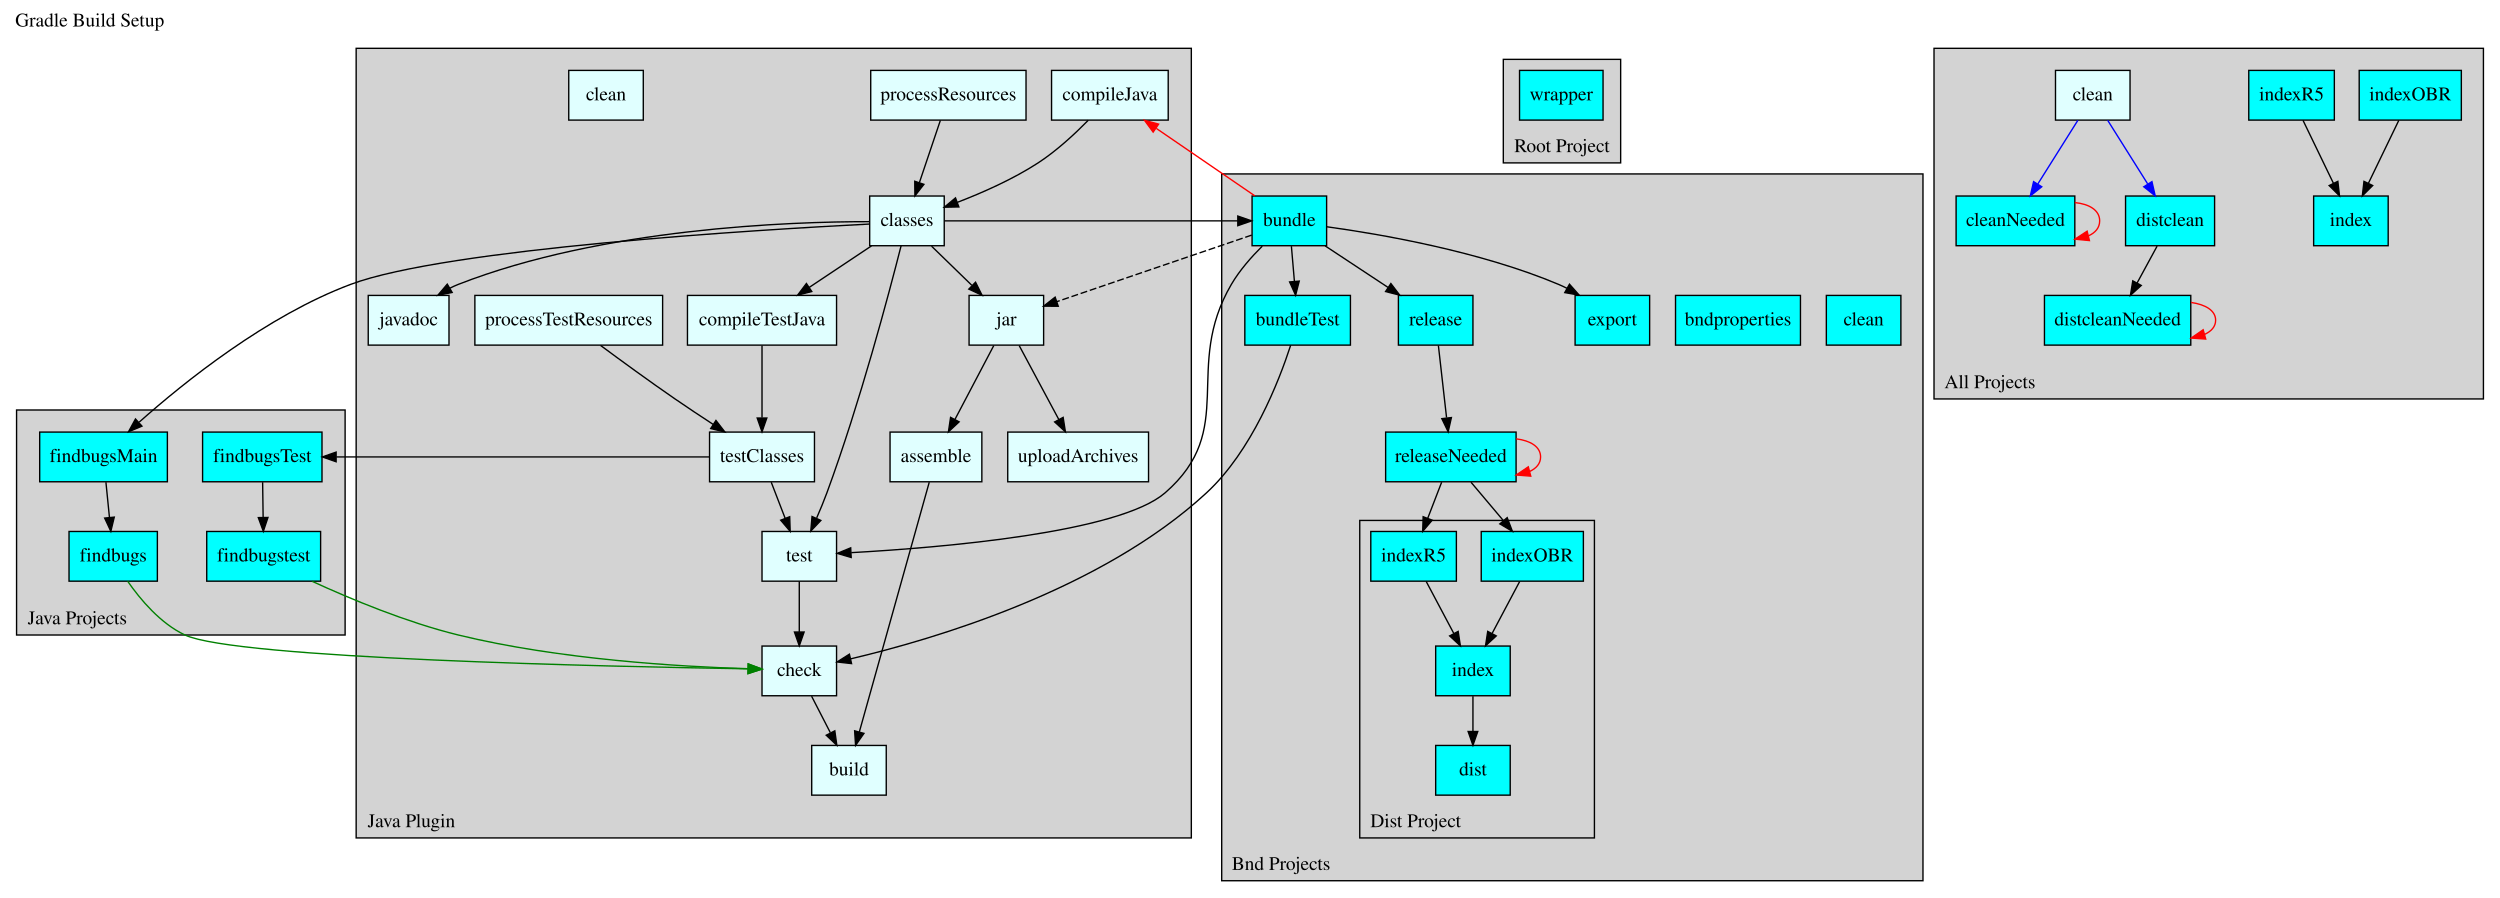
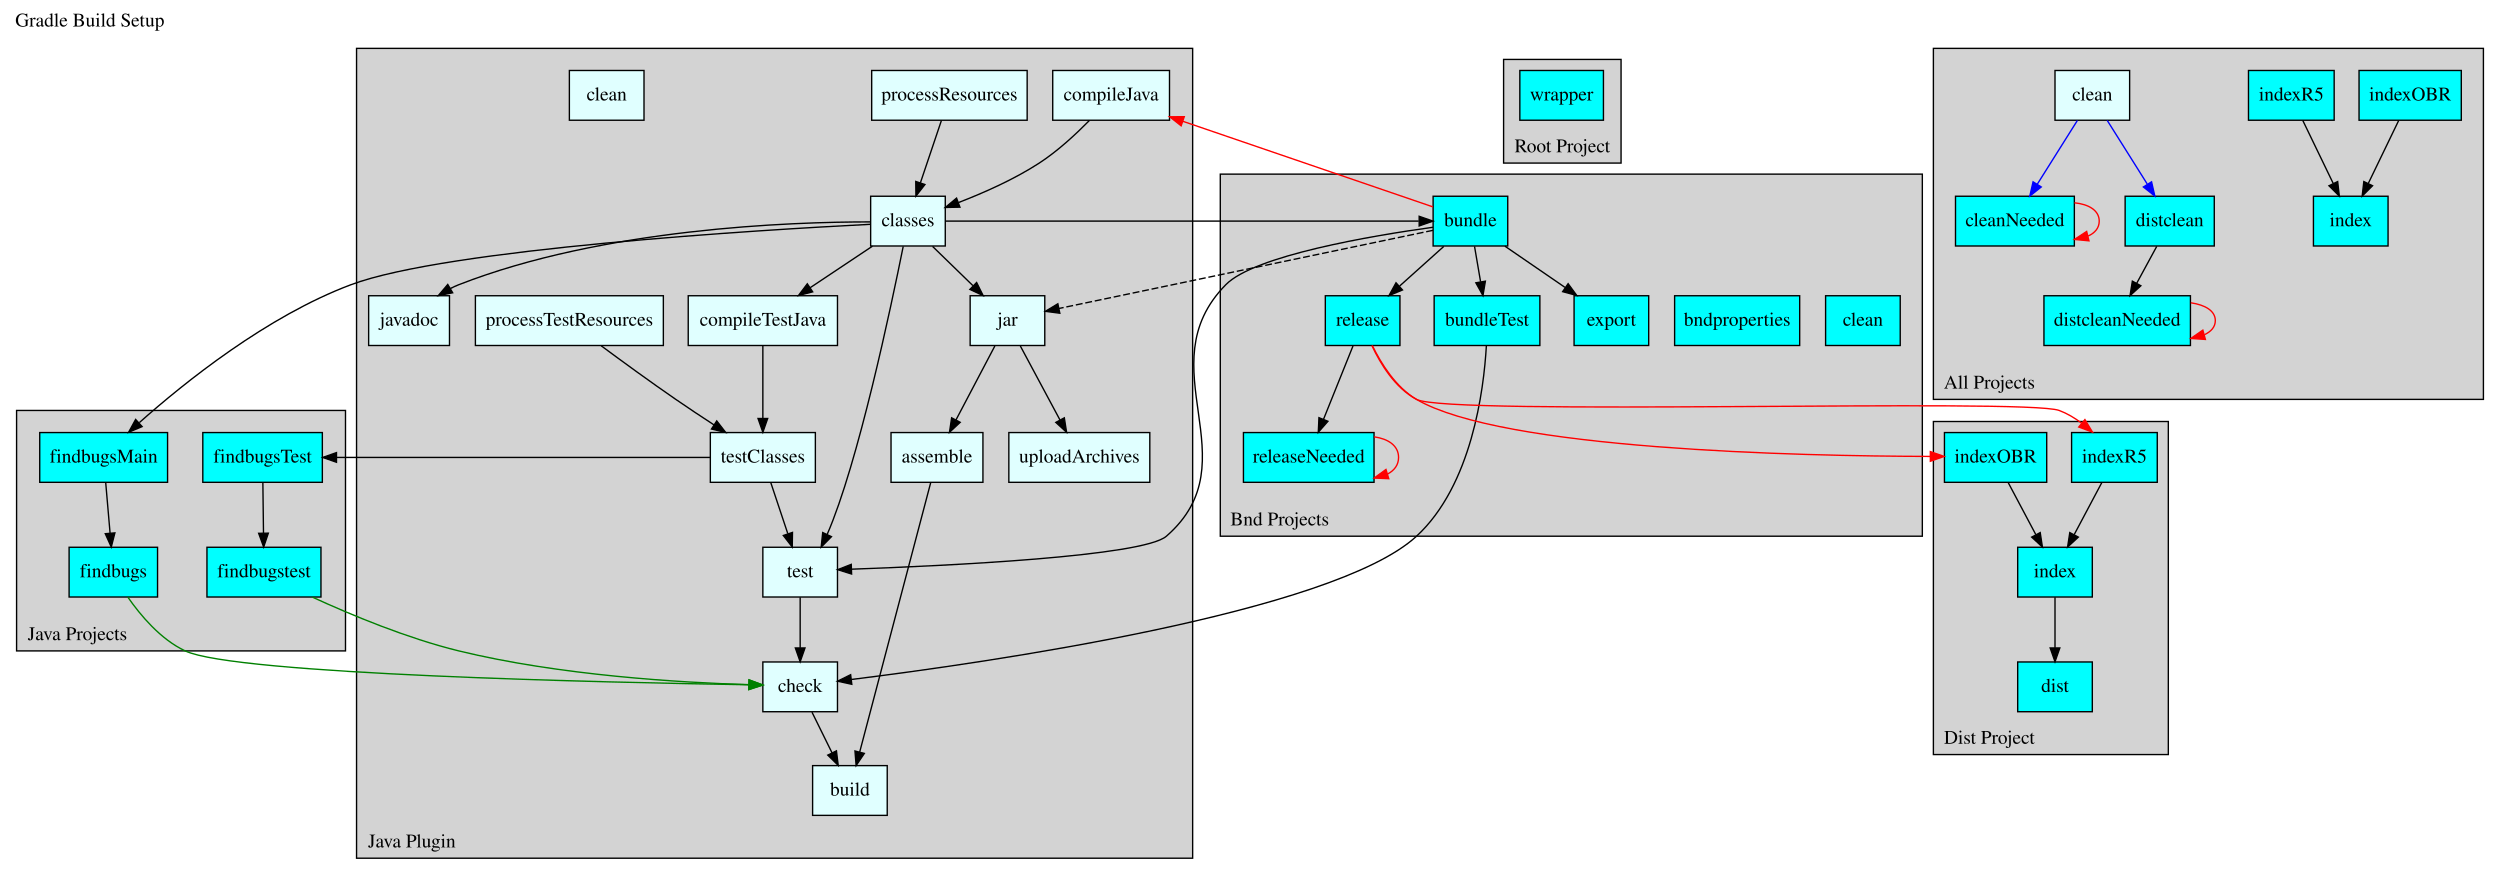
- <svg xmlns="http://www.w3.org/2000/svg" width="1811pt" height="650pt" viewBox="0.00 0.00 1811.00 650.00">
-   <g id="graph0" class="graph" transform="scale(1 1) rotate(0) translate(4 646)">
-     <polygon fill="white" stroke="white" points="-4,4 -4,-646 1807,-646 1807,4 -4,4" />
-     <text text-anchor="middle" x="61" y="-626.8" font-family="Times,serif" font-size="14.00">Gradle Build Setup</text>
+ <svg xmlns="http://www.w3.org/2000/svg" width="1809pt" height="633pt" viewBox="0.00 0.00 1809.00 633.00">
+   <g id="graph0" class="graph" transform="scale(1 1) rotate(0) translate(4 629)">
+     <polygon fill="white" stroke="white" points="-4,4 -4,-629 1805,-629 1805,4 -4,4" />
+     <text text-anchor="middle" x="61" y="-609.8" font-family="Times,serif" font-size="14.00">Gradle Build Setup</text>
    <g id="clust1" class="cluster">
-       <polygon fill="lightgrey" stroke="black" points="254,-39 254,-611 859,-611 859,-39 254,-39" />
-       <text text-anchor="middle" x="294" y="-46.8" font-family="Times,serif" font-size="14.00">Java Plugin</text>
+       <polygon fill="lightgrey" stroke="black" points="254,-8 254,-594 859,-594 859,-8 254,-8" />
+       <text text-anchor="middle" x="294" y="-15.8" font-family="Times,serif" font-size="14.00">Java Plugin</text>
    </g>
    <g id="clust2" class="cluster" />
    <g id="clust3" class="cluster" />
    <g id="clust4" class="cluster" />
    <g id="clust5" class="cluster">
-       <polygon fill="lightgrey" stroke="black" points="881,-8 881,-520 1389,-520 1389,-8 881,-8" />
-       <text text-anchor="middle" x="924" y="-15.8" font-family="Times,serif" font-size="14.00">Bnd Projects</text>
+       <polygon fill="lightgrey" stroke="black" points="879,-241 879,-503 1387,-503 1387,-241 879,-241" />
+       <text text-anchor="middle" x="922" y="-248.8" font-family="Times,serif" font-size="14.00">Bnd Projects</text>
    </g>
    <g id="clust6" class="cluster" />
    <g id="clust7" class="cluster" />
    <g id="clust8" class="cluster" />
    <g id="clust9" class="cluster">
-       <polygon fill="lightgrey" stroke="black" points="981,-39 981,-269 1151,-269 1151,-39 981,-39" />
-       <text text-anchor="middle" x="1021.5" y="-46.8" font-family="Times,serif" font-size="14.00">Dist Project</text>
+       <polygon fill="lightgrey" stroke="black" points="1084,-511 1084,-586 1169,-586 1169,-511 1084,-511" />
+       <text text-anchor="middle" x="1126.5" y="-518.8" font-family="Times,serif" font-size="14.00">Root Project</text>
    </g>
    <g id="clust10" class="cluster">
-       <polygon fill="lightgrey" stroke="black" points="1085,-528 1085,-603 1170,-603 1170,-528 1085,-528" />
-       <text text-anchor="middle" x="1127.5" y="-535.8" font-family="Times,serif" font-size="14.00">Root Project</text>
-     </g>
-     <g id="clust11" class="cluster">
-       <polygon fill="lightgrey" stroke="black" points="8,-186 8,-349 246,-349 246,-186 8,-186" />
-       <text text-anchor="middle" x="52" y="-193.8" font-family="Times,serif" font-size="14.00">Java Projects</text>
-     </g>
+       <polygon fill="lightgrey" stroke="black" points="8,-158 8,-332 246,-332 246,-158 8,-158" />
+       <text text-anchor="middle" x="52" y="-165.8" font-family="Times,serif" font-size="14.00">Java Projects</text>
+     </g>
+     <g id="clust11" class="cluster" />
    <g id="clust12" class="cluster" />
-     <g id="clust13" class="cluster" />
-     <g id="clust14" class="cluster">
-       <polygon fill="lightgrey" stroke="black" points="1397,-357 1397,-611 1795,-611 1795,-357 1397,-357" />
-       <text text-anchor="middle" x="1437.5" y="-364.8" font-family="Times,serif" font-size="14.00">All Projects</text>
-     </g>
+     <g id="clust13" class="cluster">
+       <polygon fill="lightgrey" stroke="black" points="1395,-340 1395,-594 1793,-594 1793,-340 1395,-340" />
+       <text text-anchor="middle" x="1435.5" y="-347.8" font-family="Times,serif" font-size="14.00">All Projects</text>
+     </g>
+     <g id="clust14" class="cluster" />
    <g id="clust15" class="cluster" />
-     <g id="clust16" class="cluster" />
+     <g id="clust16" class="cluster">
+       <polygon fill="lightgrey" stroke="black" points="1395,-83 1395,-324 1565,-324 1565,-83 1395,-83" />
+       <text text-anchor="middle" x="1435.5" y="-90.8" font-family="Times,serif" font-size="14.00">Dist Project</text>
+     </g>
    <g id="node1" class="node">
-       <polygon fill="lightcyan" stroke="black" points="842.25,-595 757.75,-595 757.75,-559 842.25,-559 842.25,-595" />
-       <text text-anchor="middle" x="800" y="-573.3" font-family="Times,serif" font-size="14.00">compileJava</text>
+       <polygon fill="lightcyan" stroke="black" points="842.25,-578 757.75,-578 757.75,-542 842.25,-542 842.25,-578" />
+       <text text-anchor="middle" x="800" y="-556.3" font-family="Times,serif" font-size="14.00">compileJava</text>
    </g>
    <g id="node3" class="node">
-       <polygon fill="lightcyan" stroke="black" points="680,-504 626,-504 626,-468 680,-468 680,-504" />
-       <text text-anchor="middle" x="653" y="-482.3" font-family="Times,serif" font-size="14.00">classes</text>
+       <polygon fill="lightcyan" stroke="black" points="680,-487 626,-487 626,-451 680,-451 680,-487" />
+       <text text-anchor="middle" x="653" y="-465.3" font-family="Times,serif" font-size="14.00">classes</text>
    </g>
    <g id="edge1" class="edge">
-       <path fill="none" stroke="black" d="M784.341,-558.889C774.591,-548.947 761.391,-536.705 748,-528 729.872,-516.215 707.789,-506.449 689.478,-499.407" />
-       <polygon fill="black" stroke="black" points="690.608,-496.093 680.015,-495.879 688.162,-502.652 690.608,-496.093" />
+       <path fill="none" stroke="black" d="M784.341,-541.889C774.591,-531.947 761.391,-519.705 748,-511 729.872,-499.215 707.789,-489.449 689.478,-482.407" />
+       <polygon fill="black" stroke="black" points="690.608,-479.093 680.015,-478.879 688.162,-485.652 690.608,-479.093" />
    </g>
    <g id="node2" class="node">
-       <polygon fill="lightcyan" stroke="black" points="739.25,-595 626.75,-595 626.75,-559 739.25,-559 739.25,-595" />
-       <text text-anchor="middle" x="683" y="-573.3" font-family="Times,serif" font-size="14.00">processResources</text>
+       <polygon fill="lightcyan" stroke="black" points="739.25,-578 626.75,-578 626.75,-542 739.25,-542 739.25,-578" />
+       <text text-anchor="middle" x="683" y="-556.3" font-family="Times,serif" font-size="14.00">processResources</text>
    </g>
    <g id="edge2" class="edge">
-       <path fill="none" stroke="black" d="M677.216,-558.84C672.899,-546.035 666.921,-528.299 661.984,-513.654" />
-       <polygon fill="black" stroke="black" points="665.277,-512.466 658.767,-504.107 658.644,-514.702 665.277,-512.466" />
+       <path fill="none" stroke="black" d="M677.216,-541.84C672.899,-529.035 666.921,-511.299 661.984,-496.654" />
+       <polygon fill="black" stroke="black" points="665.277,-495.466 658.767,-487.107 658.644,-497.702 665.277,-495.466" />
    </g>
    <g id="node4" class="node">
-       <polygon fill="lightcyan" stroke="black" points="752,-432 698,-432 698,-396 752,-396 752,-432" />
-       <text text-anchor="middle" x="725" y="-410.3" font-family="Times,serif" font-size="14.00">jar</text>
+       <polygon fill="lightcyan" stroke="black" points="752,-415 698,-415 698,-379 752,-379 752,-415" />
+       <text text-anchor="middle" x="725" y="-393.3" font-family="Times,serif" font-size="14.00">jar</text>
    </g>
    <g id="edge6" class="edge">
-       <path fill="none" stroke="black" d="M670.798,-467.697C679.604,-459.135 690.382,-448.656 700.001,-439.304" />
-       <polygon fill="black" stroke="black" points="702.677,-441.585 707.407,-432.104 697.797,-436.566 702.677,-441.585" />
+       <path fill="none" stroke="black" d="M670.798,-450.697C679.604,-442.135 690.382,-431.656 700.001,-422.304" />
+       <polygon fill="black" stroke="black" points="702.677,-424.585 707.407,-415.104 697.797,-419.566 702.677,-424.585" />
    </g>
    <g id="node5" class="node">
-       <polygon fill="lightcyan" stroke="black" points="602,-432 494,-432 494,-396 602,-396 602,-432" />
-       <text text-anchor="middle" x="548" y="-410.3" font-family="Times,serif" font-size="14.00">compileTestJava</text>
+       <polygon fill="lightcyan" stroke="black" points="602,-415 494,-415 494,-379 602,-379 602,-415" />
+       <text text-anchor="middle" x="548" y="-393.3" font-family="Times,serif" font-size="14.00">compileTestJava</text>
    </g>
    <g id="edge5" class="edge">
-       <path fill="none" stroke="black" d="M627.314,-467.876C613.712,-458.808 596.828,-447.552 582.139,-437.759" />
-       <polygon fill="black" stroke="black" points="584.047,-434.825 573.785,-432.19 580.164,-440.649 584.047,-434.825" />
+       <path fill="none" stroke="black" d="M627.314,-450.876C613.712,-441.808 596.828,-430.552 582.139,-420.759" />
+       <polygon fill="black" stroke="black" points="584.047,-417.825 573.785,-415.19 580.164,-423.649 584.047,-417.825" />
    </g>
    <g id="node8" class="node">
-       <polygon fill="lightcyan" stroke="black" points="602,-261 548,-261 548,-225 602,-225 602,-261" />
-       <text text-anchor="middle" x="575" y="-239.3" font-family="Times,serif" font-size="14.00">test</text>
+       <polygon fill="lightcyan" stroke="black" points="602,-233 548,-233 548,-197 602,-197 602,-233" />
+       <text text-anchor="middle" x="575" y="-211.3" font-family="Times,serif" font-size="14.00">test</text>
    </g>
    <g id="edge4" class="edge">
-       <path fill="none" stroke="black" d="M648.765,-467.978C640.052,-433.667 618.921,-353.932 595,-289 592.804,-283.038 590.197,-276.746 587.604,-270.817" />
-       <polygon fill="black" stroke="black" points="590.62,-268.99 583.326,-261.305 584.236,-271.861 590.62,-268.99" />
+       <path fill="none" stroke="black" d="M649.571,-450.711C640.804,-407.248 616.963,-293.696 594.522,-242.252" />
+       <polygon fill="black" stroke="black" points="597.641,-240.661 590.205,-233.115 591.312,-243.652 597.641,-240.661" />
    </g>
    <g id="node13" class="node">
-       <polygon fill="lightcyan" stroke="black" points="321.25,-432 262.75,-432 262.75,-396 321.25,-396 321.25,-432" />
-       <text text-anchor="middle" x="292" y="-410.3" font-family="Times,serif" font-size="14.00">javadoc</text>
+       <polygon fill="lightcyan" stroke="black" points="321.25,-415 262.75,-415 262.75,-379 321.25,-379 321.25,-415" />
+       <text text-anchor="middle" x="292" y="-393.3" font-family="Times,serif" font-size="14.00">javadoc</text>
    </g>
    <g id="edge3" class="edge">
-       <path fill="none" stroke="black" d="M625.825,-485.435C568.639,-485.463 432.528,-480.818 328,-440 325.927,-439.19 323.857,-438.239 321.818,-437.19" />
-       <polygon fill="black" stroke="black" points="323.544,-434.145 313.15,-432.091 319.995,-440.178 323.544,-434.145" />
+       <path fill="none" stroke="black" d="M625.825,-468.435C568.639,-468.463 432.528,-463.818 328,-423 325.927,-422.19 323.857,-421.239 321.818,-420.19" />
+       <polygon fill="black" stroke="black" points="323.544,-417.145 313.15,-415.091 319.995,-423.178 323.544,-417.145" />
    </g>
    <g id="node15" class="node">
-       <polygon fill="cyan" stroke="black" points="957,-504 903,-504 903,-468 957,-468 957,-504" />
-       <text text-anchor="middle" x="930" y="-482.3" font-family="Times,serif" font-size="14.00">bundle</text>
+       <polygon fill="cyan" stroke="black" points="1087,-487 1033,-487 1033,-451 1087,-451 1087,-487" />
+       <text text-anchor="middle" x="1060" y="-465.3" font-family="Times,serif" font-size="14.00">bundle</text>
+     </g>
+     <g id="edge15" class="edge">
+       <path fill="none" stroke="black" d="M680.027,-469C794.209,-469 908.392,-469 1022.57,-469" />
+       <polygon fill="black" stroke="black" points="1022.91,-472.5 1032.91,-469 1022.91,-465.5 1022.91,-472.5" />
+     </g>
+     <g id="node26" class="node">
+       <polygon fill="cyan" stroke="black" points="117.25,-316 24.75,-316 24.75,-280 117.25,-280 117.25,-316" />
+       <text text-anchor="middle" x="71" y="-294.3" font-family="Times,serif" font-size="14.00">findbugsMain</text>
+     </g>
+     <g id="edge25" class="edge">
+       <path fill="none" stroke="black" d="M625.909,-466.705C547.141,-462.667 319.385,-448.999 250,-423 189.299,-400.254 129.608,-352.348 96.806,-323.191" />
+       <polygon fill="black" stroke="black" points="98.833,-320.306 89.062,-316.209 94.145,-325.505 98.833,-320.306" />
+     </g>
+     <g id="node10" class="node">
+       <polygon fill="lightcyan" stroke="black" points="828,-316 726,-316 726,-280 828,-280 828,-316" />
+       <text text-anchor="middle" x="777" y="-294.3" font-family="Times,serif" font-size="14.00">uploadArchives</text>
+     </g>
+     <g id="edge9" class="edge">
+       <path fill="none" stroke="black" d="M734.297,-378.658C742.283,-363.761 753.915,-342.063 763.023,-325.073" />
+       <polygon fill="black" stroke="black" points="766.144,-326.659 767.784,-316.192 759.974,-323.351 766.144,-326.659" />
+     </g>
+     <g id="node11" class="node">
+       <polygon fill="lightcyan" stroke="black" points="707.25,-316 640.75,-316 640.75,-280 707.25,-280 707.25,-316" />
+       <text text-anchor="middle" x="674" y="-294.3" font-family="Times,serif" font-size="14.00">assemble</text>
+     </g>
+     <g id="edge10" class="edge">
+       <path fill="none" stroke="black" d="M715.882,-378.658C708.05,-363.761 696.641,-342.063 687.708,-325.073" />
+       <polygon fill="black" stroke="black" points="690.791,-323.414 683.039,-316.192 684.595,-326.672 690.791,-323.414" />
+     </g>
+     <g id="node7" class="node">
+       <polygon fill="lightcyan" stroke="black" points="586,-316 510,-316 510,-280 586,-280 586,-316" />
+       <text text-anchor="middle" x="548" y="-294.3" font-family="Times,serif" font-size="14.00">testClasses</text>
+     </g>
+     <g id="edge7" class="edge">
+       <path fill="none" stroke="black" d="M548,-378.658C548,-364.175 548,-343.263 548,-326.499" />
+       <polygon fill="black" stroke="black" points="551.5,-326.191 548,-316.192 544.5,-326.192 551.5,-326.191" />
+     </g>
+     <g id="node6" class="node">
+       <polygon fill="lightcyan" stroke="black" points="476,-415 340,-415 340,-379 476,-379 476,-415" />
+       <text text-anchor="middle" x="408" y="-393.3" font-family="Times,serif" font-size="14.00">processTestResources</text>
+     </g>
+     <g id="edge8" class="edge">
+       <path fill="none" stroke="black" d="M431.026,-378.775C446.211,-367.534 466.619,-352.653 485,-340 493.879,-333.888 503.587,-327.452 512.665,-321.537" />
+       <polygon fill="black" stroke="black" points="514.639,-324.428 521.128,-316.053 510.832,-318.554 514.639,-324.428" />
+     </g>
+     <g id="edge11" class="edge">
+       <path fill="none" stroke="black" d="M553.726,-279.822C557.306,-269.083 561.992,-255.025 566.054,-242.837" />
+       <polygon fill="black" stroke="black" points="569.44,-243.747 569.282,-233.153 562.8,-241.533 569.44,-243.747" />
+     </g>
+     <g id="node24" class="node">
+       <polygon fill="cyan" stroke="black" points="229.25,-316 142.75,-316 142.75,-280 229.25,-280 229.25,-316" />
+       <text text-anchor="middle" x="186" y="-294.3" font-family="Times,serif" font-size="14.00">findbugsTest</text>
+     </g>
+     <g id="edge26" class="edge">
+       <path fill="none" stroke="black" d="M509.741,-298C419.697,-298 329.653,-298 239.609,-298" />
+       <polygon fill="black" stroke="black" points="239.482,-294.5 229.482,-298 239.482,-301.5 239.482,-294.5" />
+     </g>
+     <g id="node9" class="node">
+       <polygon fill="lightcyan" stroke="black" points="602,-150 548,-150 548,-114 602,-114 602,-150" />
+       <text text-anchor="middle" x="575" y="-128.3" font-family="Times,serif" font-size="14.00">check</text>
+     </g>
+     <g id="edge13" class="edge">
+       <path fill="none" stroke="black" d="M575,-196.822C575,-186.19 575,-172.306 575,-160.204" />
+       <polygon fill="black" stroke="black" points="578.5,-160.153 575,-150.153 571.5,-160.153 578.5,-160.153" />
+     </g>
+     <g id="node12" class="node">
+       <polygon fill="lightcyan" stroke="black" points="638,-75 584,-75 584,-39 638,-39 638,-75" />
+       <text text-anchor="middle" x="611" y="-53.3" font-family="Times,serif" font-size="14.00">build</text>
+     </g>
+     <g id="edge14" class="edge">
+       <path fill="none" stroke="black" d="M583.531,-113.7C587.88,-104.882 593.26,-93.973 598.103,-84.153" />
+       <polygon fill="black" stroke="black" points="601.246,-85.693 602.53,-75.176 594.968,-82.597 601.246,-85.693" />
+     </g>
+     <g id="edge12" class="edge">
+       <path fill="none" stroke="black" d="M669.469,-279.812C658.617,-238.643 631.072,-134.145 618.039,-84.704" />
+       <polygon fill="black" stroke="black" points="621.423,-83.81 615.49,-75.032 614.654,-85.594 621.423,-83.81" />
+     </g>
+     <g id="node14" class="node">
+       <polygon fill="lightcyan" stroke="black" points="462,-578 408,-578 408,-542 462,-542 462,-578" />
+       <text text-anchor="middle" x="435" y="-556.3" font-family="Times,serif" font-size="14.00">clean</text>
+     </g>
+     <g id="edge16" class="edge">
+       <path fill="none" stroke="red" d="M1032.82,-479.305C990.063,-493.94 906.367,-522.59 851.843,-541.254" />
+       <polygon fill="red" stroke="red" points="850.68,-537.953 842.352,-544.503 852.947,-544.575 850.68,-537.953" />
+     </g>
+     <g id="edge17" class="edge">
+       <path fill="none" stroke="black" stroke-dasharray="5,2" d="M1032.87,-462.331C973.161,-449.855 830.291,-420.001 762.25,-405.784" />
+       <polygon fill="black" stroke="black" points="762.888,-402.341 752.384,-403.722 761.457,-409.193 762.888,-402.341" />
+     </g>
+     <g id="edge19" class="edge">
+       <path fill="none" stroke="black" d="M1032.89,-464.562C988.649,-458.407 903.784,-444.14 883,-423 824.729,-363.732 902.683,-295.582 840,-241 823.177,-226.351 680.975,-219.578 612.099,-217.133" />
+       <polygon fill="black" stroke="black" points="612.212,-213.635 602.098,-216.791 611.972,-220.631 612.212,-213.635" />
+     </g>
+     <g id="node16" class="node">
+       <polygon fill="cyan" stroke="black" points="1110.25,-415 1033.75,-415 1033.75,-379 1110.25,-379 1110.25,-415" />
+       <text text-anchor="middle" x="1072" y="-393.3" font-family="Times,serif" font-size="14.00">bundleTest</text>
+     </g>
+     <g id="edge18" class="edge">
+       <path fill="none" stroke="black" d="M1062.97,-450.697C1064.29,-442.983 1065.88,-433.712 1067.35,-425.112" />
+       <polygon fill="black" stroke="black" points="1070.83,-425.552 1069.07,-415.104 1063.93,-424.369 1070.83,-425.552" />
+     </g>
+     <g id="node17" class="node">
+       <polygon fill="cyan" stroke="black" points="1009,-415 955,-415 955,-379 1009,-379 1009,-415" />
+       <text text-anchor="middle" x="982" y="-393.3" font-family="Times,serif" font-size="14.00">release</text>
    </g>
    <g id="edge20" class="edge">
-       <path fill="none" stroke="black" d="M680.051,-486C750.921,-486 821.791,-486 892.662,-486" />
-       <polygon fill="black" stroke="black" points="892.662,-489.5 902.662,-486 892.662,-482.5 892.662,-489.5" />
+       <path fill="none" stroke="black" d="M1040.72,-450.697C1031.08,-442.05 1019.27,-431.449 1008.77,-422.027" />
+       <polygon fill="black" stroke="black" points="1010.84,-419.179 1001.06,-415.104 1006.16,-424.388 1010.84,-419.179" />
+     </g>
+     <g id="node21" class="node">
+       <polygon fill="cyan" stroke="black" points="1189,-415 1135,-415 1135,-379 1189,-379 1189,-415" />
+       <text text-anchor="middle" x="1162" y="-393.3" font-family="Times,serif" font-size="14.00">export</text>
+     </g>
+     <g id="edge21" class="edge">
+       <path fill="none" stroke="black" d="M1084.95,-450.876C1098.04,-441.893 1114.26,-430.763 1128.44,-421.034" />
+       <polygon fill="black" stroke="black" points="1130.69,-423.734 1136.95,-415.19 1126.73,-417.962 1130.69,-423.734" />
+     </g>
+     <g id="edge22" class="edge">
+       <path fill="none" stroke="black" d="M1071.53,-378.697C1069.67,-346.63 1060.97,-277.886 1021,-241 960.615,-185.279 707.993,-149.236 612.119,-137.335" />
+       <polygon fill="black" stroke="black" points="612.368,-133.84 602.016,-136.099 611.517,-140.788 612.368,-133.84" />
+     </g>
+     <g id="node18" class="node">
+       <polygon fill="cyan" stroke="black" points="990.25,-316 895.75,-316 895.75,-280 990.25,-280 990.25,-316" />
+       <text text-anchor="middle" x="943" y="-294.3" font-family="Times,serif" font-size="14.00">releaseNeeded</text>
+     </g>
+     <g id="edge23" class="edge">
+       <path fill="none" stroke="black" d="M975.028,-378.658C969.093,-363.899 960.475,-342.464 953.673,-325.546" />
+       <polygon fill="black" stroke="black" points="956.89,-324.164 949.912,-316.192 950.395,-326.775 956.89,-324.164" />
+     </g>
+     <g id="node34" class="node">
+       <polygon fill="cyan" stroke="black" points="1477,-316 1403,-316 1403,-280 1477,-280 1477,-316" />
+       <text text-anchor="middle" x="1440" y="-294.3" font-family="Times,serif" font-size="14.00">indexOBR</text>
+     </g>
+     <g id="edge38" class="edge">
+       <path fill="none" stroke="red" d="M989.018,-378.977C995.345,-365.962 1005.97,-348.804 1021,-340 1082.99,-303.68 1296.86,-298.964 1392.79,-298.731" />
+       <polygon fill="red" stroke="red" points="1392.79,-302.231 1402.79,-298.722 1392.79,-295.231 1392.79,-302.231" />
+     </g>
+     <g id="node35" class="node">
+       <polygon fill="cyan" stroke="black" points="1557,-316 1495,-316 1495,-280 1557,-280 1557,-316" />
+       <text text-anchor="middle" x="1526" y="-294.3" font-family="Times,serif" font-size="14.00">indexR5</text>
+     </g>
+     <g id="edge39" class="edge">
+       <path fill="none" stroke="red" d="M988.706,-378.914C994.91,-365.677 1005.53,-348.25 1021,-340 1043.8,-327.844 1461.76,-340.944 1486,-332 1491.74,-329.884 1497.24,-326.568 1502.24,-322.838" />
+       <polygon fill="red" stroke="red" points="1504.65,-325.386 1510.12,-316.309 1500.18,-319.997 1504.65,-325.386" />
+     </g>
+     <g id="edge24" class="edge">
+       <path fill="none" stroke="red" d="M990.326,-312.921C1000.57,-311.462 1008,-306.488 1008,-298 1008,-292.562 1004.95,-288.567 1000.07,-286.014" />
+       <polygon fill="red" stroke="red" points="1000.91,-282.613 990.326,-283.079 998.891,-289.315 1000.91,-282.613" />
+     </g>
+     <g id="node19" class="node">
+       <polygon fill="cyan" stroke="black" points="1371,-415 1317,-415 1317,-379 1371,-379 1371,-415" />
+       <text text-anchor="middle" x="1344" y="-393.3" font-family="Times,serif" font-size="14.00">clean</text>
+     </g>
+     <g id="node20" class="node">
+       <polygon fill="cyan" stroke="black" points="1298.25,-415 1207.75,-415 1207.75,-379 1298.25,-379 1298.25,-415" />
+       <text text-anchor="middle" x="1253" y="-393.3" font-family="Times,serif" font-size="14.00">bndproperties</text>
+     </g>
+     <g id="node22" class="node">
+       <polygon fill="cyan" stroke="black" points="1156.25,-578 1095.75,-578 1095.75,-542 1156.25,-542 1156.25,-578" />
+       <text text-anchor="middle" x="1126" y="-556.3" font-family="Times,serif" font-size="14.00">wrapper</text>
+     </g>
+     <g id="node23" class="node">
+       <polygon fill="cyan" stroke="black" points="228.25,-233 145.75,-233 145.75,-197 228.25,-197 228.25,-233" />
+       <text text-anchor="middle" x="187" y="-211.3" font-family="Times,serif" font-size="14.00">findbugstest</text>
+     </g>
+     <g id="edge30" class="edge">
+       <path fill="none" stroke="green" d="M222.035,-196.919C250.034,-184.053 290.642,-167.121 328,-158 400.947,-140.19 489,-135.043 537.816,-133.571" />
+       <polygon fill="green" stroke="green" points="538.002,-137.068 547.906,-133.303 537.816,-130.07 538.002,-137.068" />
+     </g>
+     <g id="edge28" class="edge">
+       <path fill="none" stroke="black" d="M186.212,-279.822C186.343,-269.19 186.515,-255.306 186.664,-243.204" />
+       <polygon fill="black" stroke="black" points="190.164,-243.196 186.788,-233.153 183.165,-243.109 190.164,-243.196" />
+     </g>
+     <g id="node25" class="node">
+       <polygon fill="cyan" stroke="black" points="110,-233 46,-233 46,-197 110,-197 110,-233" />
+       <text text-anchor="middle" x="78" y="-211.3" font-family="Times,serif" font-size="14.00">findbugs</text>
+     </g>
+     <g id="edge29" class="edge">
+       <path fill="none" stroke="green" d="M88.467,-196.968C97.625,-183.763 112.228,-166.351 130,-158 166.404,-140.894 437.227,-135.083 537.664,-133.504" />
+       <polygon fill="green" stroke="green" points="537.999,-137 547.944,-133.348 537.892,-130 537.999,-137" />
+     </g>
+     <g id="edge27" class="edge">
+       <path fill="none" stroke="black" d="M72.484,-279.822C73.403,-269.19 74.603,-255.306 75.649,-243.204" />
+       <polygon fill="black" stroke="black" points="79.144,-243.417 76.518,-233.153 72.169,-242.815 79.144,-243.417" />
+     </g>
+     <g id="node27" class="node">
+       <polygon fill="cyan" stroke="black" points="1777,-578 1703,-578 1703,-542 1777,-542 1777,-578" />
+       <text text-anchor="middle" x="1740" y="-556.3" font-family="Times,serif" font-size="14.00">indexOBR</text>
+     </g>
+     <g id="node29" class="node">
+       <polygon fill="cyan" stroke="black" points="1724,-487 1670,-487 1670,-451 1724,-451 1724,-487" />
+       <text text-anchor="middle" x="1697" y="-465.3" font-family="Times,serif" font-size="14.00">index</text>
+     </g>
+     <g id="edge31" class="edge">
+       <path fill="none" stroke="black" d="M1731.71,-541.84C1725.46,-528.912 1716.79,-510.958 1709.67,-496.232" />
+       <polygon fill="black" stroke="black" points="1712.77,-494.589 1705.27,-487.107 1706.46,-497.634 1712.77,-494.589" />
+     </g>
+     <g id="node28" class="node">
+       <polygon fill="cyan" stroke="black" points="1685,-578 1623,-578 1623,-542 1685,-542 1685,-578" />
+       <text text-anchor="middle" x="1654" y="-556.3" font-family="Times,serif" font-size="14.00">indexR5</text>
+     </g>
+     <g id="edge32" class="edge">
+       <path fill="none" stroke="black" d="M1662.29,-541.84C1668.54,-528.912 1677.21,-510.958 1684.33,-496.232" />
+       <polygon fill="black" stroke="black" points="1687.54,-497.634 1688.73,-487.107 1681.23,-494.589 1687.54,-497.634" />
    </g>
    <g id="node30" class="node">
-       <polygon fill="cyan" stroke="black" points="117.25,-333 24.75,-333 24.75,-297 117.25,-297 117.25,-333" />
-       <text text-anchor="middle" x="71" y="-311.3" font-family="Times,serif" font-size="14.00">findbugsMain</text>
-     </g>
-     <g id="edge30" class="edge">
-       <path fill="none" stroke="black" d="M625.909,-483.705C547.141,-479.667 319.385,-465.999 250,-440 189.299,-417.254 129.608,-369.348 96.806,-340.191" />
-       <polygon fill="black" stroke="black" points="98.833,-337.306 89.062,-333.209 94.145,-342.505 98.833,-337.306" />
-     </g>
-     <g id="node10" class="node">
-       <polygon fill="lightcyan" stroke="black" points="828,-333 726,-333 726,-297 828,-297 828,-333" />
-       <text text-anchor="middle" x="777" y="-311.3" font-family="Times,serif" font-size="14.00">uploadArchives</text>
-     </g>
-     <g id="edge9" class="edge">
-       <path fill="none" stroke="black" d="M734.297,-395.658C742.283,-380.761 753.915,-359.063 763.023,-342.073" />
-       <polygon fill="black" stroke="black" points="766.144,-343.659 767.784,-333.192 759.974,-340.351 766.144,-343.659" />
-     </g>
-     <g id="node11" class="node">
-       <polygon fill="lightcyan" stroke="black" points="707.25,-333 640.75,-333 640.75,-297 707.25,-297 707.25,-333" />
-       <text text-anchor="middle" x="674" y="-311.3" font-family="Times,serif" font-size="14.00">assemble</text>
-     </g>
-     <g id="edge10" class="edge">
-       <path fill="none" stroke="black" d="M715.882,-395.658C708.05,-380.761 696.641,-359.063 687.708,-342.073" />
-       <polygon fill="black" stroke="black" points="690.791,-340.414 683.039,-333.192 684.595,-343.672 690.791,-340.414" />
-     </g>
-     <g id="node7" class="node">
-       <polygon fill="lightcyan" stroke="black" points="586,-333 510,-333 510,-297 586,-297 586,-333" />
-       <text text-anchor="middle" x="548" y="-311.3" font-family="Times,serif" font-size="14.00">testClasses</text>
-     </g>
-     <g id="edge7" class="edge">
-       <path fill="none" stroke="black" d="M548,-395.658C548,-381.175 548,-360.263 548,-343.499" />
-       <polygon fill="black" stroke="black" points="551.5,-343.191 548,-333.192 544.5,-343.192 551.5,-343.191" />
-     </g>
-     <g id="node6" class="node">
-       <polygon fill="lightcyan" stroke="black" points="476,-432 340,-432 340,-396 476,-396 476,-432" />
-       <text text-anchor="middle" x="408" y="-410.3" font-family="Times,serif" font-size="14.00">processTestResources</text>
-     </g>
-     <g id="edge8" class="edge">
-       <path fill="none" stroke="black" d="M431.026,-395.775C446.211,-384.534 466.619,-369.653 485,-357 493.879,-350.888 503.587,-344.452 512.665,-338.537" />
-       <polygon fill="black" stroke="black" points="514.639,-341.428 521.128,-333.053 510.832,-335.554 514.639,-341.428" />
-     </g>
-     <g id="edge11" class="edge">
-       <path fill="none" stroke="black" d="M554.674,-296.697C557.715,-288.813 561.383,-279.304 564.761,-270.546" />
-       <polygon fill="black" stroke="black" points="568.069,-271.694 568.403,-261.104 561.538,-269.175 568.069,-271.694" />
-     </g>
-     <g id="node28" class="node">
-       <polygon fill="cyan" stroke="black" points="229.25,-333 142.75,-333 142.75,-297 229.25,-297 229.25,-333" />
-       <text text-anchor="middle" x="186" y="-311.3" font-family="Times,serif" font-size="14.00">findbugsTest</text>
-     </g>
-     <g id="edge31" class="edge">
-       <path fill="none" stroke="black" d="M509.741,-315C419.697,-315 329.653,-315 239.609,-315" />
-       <polygon fill="black" stroke="black" points="239.482,-311.5 229.482,-315 239.482,-318.5 239.482,-311.5" />
-     </g>
-     <g id="node9" class="node">
-       <polygon fill="lightcyan" stroke="black" points="602,-178 548,-178 548,-142 602,-142 602,-178" />
-       <text text-anchor="middle" x="575" y="-156.3" font-family="Times,serif" font-size="14.00">check</text>
-     </g>
-     <g id="edge13" class="edge">
-       <path fill="none" stroke="black" d="M575,-224.822C575,-214.19 575,-200.306 575,-188.204" />
-       <polygon fill="black" stroke="black" points="578.5,-188.153 575,-178.153 571.5,-188.153 578.5,-188.153" />
-     </g>
-     <g id="node12" class="node">
-       <polygon fill="lightcyan" stroke="black" points="638,-106 584,-106 584,-70 638,-70 638,-106" />
-       <text text-anchor="middle" x="611" y="-84.3" font-family="Times,serif" font-size="14.00">build</text>
-     </g>
-     <g id="edge14" class="edge">
-       <path fill="none" stroke="black" d="M583.899,-141.697C587.997,-133.728 592.949,-124.1 597.493,-115.264" />
-       <polygon fill="black" stroke="black" points="600.742,-116.598 602.203,-106.104 594.517,-113.396 600.742,-116.598" />
-     </g>
-     <g id="edge12" class="edge">
-       <path fill="none" stroke="black" d="M669.161,-296.718C658.232,-257.686 631.575,-162.481 618.492,-115.757" />
-       <polygon fill="black" stroke="black" points="621.836,-114.719 615.769,-106.033 615.095,-116.606 621.836,-114.719" />
-     </g>
-     <g id="node14" class="node">
-       <polygon fill="lightcyan" stroke="black" points="462,-595 408,-595 408,-559 462,-559 462,-595" />
-       <text text-anchor="middle" x="435" y="-573.3" font-family="Times,serif" font-size="14.00">clean</text>
-     </g>
-     <g id="edge21" class="edge">
-       <path fill="none" stroke="red" d="M905.012,-504.107C884.711,-518.006 855.888,-537.738 833.573,-553.016" />
-       <polygon fill="red" stroke="red" points="831.34,-550.303 825.065,-558.84 835.294,-556.079 831.34,-550.303" />
-     </g>
-     <g id="edge22" class="edge">
-       <path fill="none" stroke="black" stroke-dasharray="5,2" d="M902.778,-475.705C866.455,-463.302 802.023,-441.3 761.512,-427.468" />
-       <polygon fill="black" stroke="black" points="762.603,-424.142 752.008,-424.222 760.341,-430.766 762.603,-424.142" />
-     </g>
-     <g id="edge24" class="edge">
-       <path fill="none" stroke="black" d="M910.392,-467.686C902.525,-459.882 893.936,-450.146 888,-440 852.439,-379.218 893.146,-335.201 840,-289 806.639,-259.998 677.522,-249.277 612.648,-245.662" />
-       <polygon fill="black" stroke="black" points="612.609,-242.155 602.438,-245.123 612.24,-249.146 612.609,-242.155" />
-     </g>
-     <g id="node16" class="node">
-       <polygon fill="cyan" stroke="black" points="974.25,-432 897.75,-432 897.75,-396 974.25,-396 974.25,-432" />
-       <text text-anchor="middle" x="936" y="-410.3" font-family="Times,serif" font-size="14.00">bundleTest</text>
-     </g>
-     <g id="edge23" class="edge">
-       <path fill="none" stroke="black" d="M931.483,-467.697C932.144,-459.983 932.939,-450.712 933.676,-442.112" />
-       <polygon fill="black" stroke="black" points="937.167,-442.367 934.534,-432.104 930.193,-441.769 937.167,-442.367" />
-     </g>
-     <g id="node17" class="node">
-       <polygon fill="cyan" stroke="black" points="1063,-432 1009,-432 1009,-396 1063,-396 1063,-432" />
-       <text text-anchor="middle" x="1036" y="-410.3" font-family="Times,serif" font-size="14.00">release</text>
-     </g>
-     <g id="edge25" class="edge">
-       <path fill="none" stroke="black" d="M955.931,-467.876C969.662,-458.808 986.706,-447.552 1001.54,-437.759" />
-       <polygon fill="black" stroke="black" points="1003.55,-440.621 1009.97,-432.19 999.696,-434.78 1003.55,-440.621" />
-     </g>
-     <g id="node21" class="node">
-       <polygon fill="cyan" stroke="black" points="1191,-432 1137,-432 1137,-396 1191,-396 1191,-432" />
-       <text text-anchor="middle" x="1164" y="-410.3" font-family="Times,serif" font-size="14.00">export</text>
-     </g>
-     <g id="edge26" class="edge">
-       <path fill="none" stroke="black" d="M957.078,-481.74C995.586,-476.446 1067.84,-464.061 1125,-440 1127.05,-439.138 1129.11,-438.171 1131.15,-437.132" />
-       <polygon fill="black" stroke="black" points="1132.93,-440.149 1139.95,-432.213 1129.51,-434.039 1132.93,-440.149" />
-     </g>
-     <g id="edge27" class="edge">
-       <path fill="none" stroke="black" d="M930.959,-395.887C922.427,-369.63 902.79,-319.274 870,-289 793.806,-218.651 672.868,-183.001 612.235,-168.733" />
-       <polygon fill="black" stroke="black" points="612.866,-165.287 602.338,-166.469 611.305,-172.111 612.866,-165.287" />
-     </g>
-     <g id="node18" class="node">
-       <polygon fill="cyan" stroke="black" points="1094.25,-333 999.75,-333 999.75,-297 1094.25,-297 1094.25,-333" />
-       <text text-anchor="middle" x="1047" y="-311.3" font-family="Times,serif" font-size="14.00">releaseNeeded</text>
-     </g>
-     <g id="edge28" class="edge">
-       <path fill="none" stroke="black" d="M1037.97,-395.658C1039.61,-381.175 1041.98,-360.263 1043.88,-343.499" />
-       <polygon fill="black" stroke="black" points="1047.4,-343.522 1045.05,-333.192 1040.45,-342.733 1047.4,-343.522" />
-     </g>
-     <g id="edge29" class="edge">
-       <path fill="none" stroke="red" d="M1094.33,-328.101C1104.57,-326.82 1112,-322.453 1112,-315 1112,-310.225 1108.95,-306.717 1104.07,-304.476" />
-       <polygon fill="red" stroke="red" points="1104.89,-301.073 1094.33,-301.899 1103.1,-307.84 1104.89,-301.073" />
-     </g>
-     <g id="node22" class="node">
-       <polygon fill="cyan" stroke="black" points="1143,-261 1069,-261 1069,-225 1143,-225 1143,-261" />
-       <text text-anchor="middle" x="1106" y="-239.3" font-family="Times,serif" font-size="14.00">indexOBR</text>
-     </g>
-     <g id="edge15" class="edge">
-       <path fill="none" stroke="black" d="M1061.58,-296.697C1068.66,-288.305 1077.28,-278.07 1085.05,-268.861" />
-       <polygon fill="black" stroke="black" points="1087.81,-271.006 1091.58,-261.104 1082.46,-266.495 1087.81,-271.006" />
-     </g>
-     <g id="node23" class="node">
-       <polygon fill="cyan" stroke="black" points="1051,-261 989,-261 989,-225 1051,-225 1051,-261" />
-       <text text-anchor="middle" x="1020" y="-239.3" font-family="Times,serif" font-size="14.00">indexR5</text>
-     </g>
-     <g id="edge16" class="edge">
-       <path fill="none" stroke="black" d="M1040.33,-296.697C1037.29,-288.813 1033.62,-279.304 1030.24,-270.546" />
-       <polygon fill="black" stroke="black" points="1033.46,-269.175 1026.6,-261.104 1026.93,-271.694 1033.46,-269.175" />
-     </g>
-     <g id="node19" class="node">
-       <polygon fill="cyan" stroke="black" points="1373,-432 1319,-432 1319,-396 1373,-396 1373,-432" />
-       <text text-anchor="middle" x="1346" y="-410.3" font-family="Times,serif" font-size="14.00">clean</text>
-     </g>
-     <g id="node20" class="node">
-       <polygon fill="cyan" stroke="black" points="1300.25,-432 1209.75,-432 1209.75,-396 1300.25,-396 1300.25,-432" />
-       <text text-anchor="middle" x="1255" y="-410.3" font-family="Times,serif" font-size="14.00">bndproperties</text>
-     </g>
-     <g id="node24" class="node">
-       <polygon fill="cyan" stroke="black" points="1090,-178 1036,-178 1036,-142 1090,-142 1090,-178" />
-       <text text-anchor="middle" x="1063" y="-156.3" font-family="Times,serif" font-size="14.00">index</text>
-     </g>
-     <g id="edge17" class="edge">
-       <path fill="none" stroke="black" d="M1096.88,-224.822C1091.07,-213.868 1083.42,-199.462 1076.86,-187.108" />
-       <polygon fill="black" stroke="black" points="1079.89,-185.345 1072.11,-178.153 1073.7,-188.627 1079.89,-185.345" />
-     </g>
-     <g id="edge18" class="edge">
-       <path fill="none" stroke="black" d="M1029.12,-224.822C1034.93,-213.868 1042.58,-199.462 1049.14,-187.108" />
-       <polygon fill="black" stroke="black" points="1052.3,-188.627 1053.89,-178.153 1046.11,-185.345 1052.3,-188.627" />
-     </g>
-     <g id="node25" class="node">
-       <polygon fill="cyan" stroke="black" points="1090,-106 1036,-106 1036,-70 1090,-70 1090,-106" />
-       <text text-anchor="middle" x="1063" y="-84.3" font-family="Times,serif" font-size="14.00">dist</text>
-     </g>
-     <g id="edge19" class="edge">
-       <path fill="none" stroke="black" d="M1063,-141.697C1063,-133.983 1063,-124.712 1063,-116.112" />
-       <polygon fill="black" stroke="black" points="1066.5,-116.104 1063,-106.104 1059.5,-116.104 1066.5,-116.104" />
-     </g>
-     <g id="node26" class="node">
-       <polygon fill="cyan" stroke="black" points="1157.25,-595 1096.75,-595 1096.75,-559 1157.25,-559 1157.25,-595" />
-       <text text-anchor="middle" x="1127" y="-573.3" font-family="Times,serif" font-size="14.00">wrapper</text>
-     </g>
-     <g id="node27" class="node">
-       <polygon fill="cyan" stroke="black" points="228.25,-261 145.75,-261 145.75,-225 228.25,-225 228.25,-261" />
-       <text text-anchor="middle" x="187" y="-239.3" font-family="Times,serif" font-size="14.00">findbugstest</text>
+       <polygon fill="lightcyan" stroke="black" points="1537,-578 1483,-578 1483,-542 1537,-542 1537,-578" />
+       <text text-anchor="middle" x="1510" y="-556.3" font-family="Times,serif" font-size="14.00">clean</text>
+     </g>
+     <g id="node31" class="node">
+       <polygon fill="cyan" stroke="black" points="1497,-487 1411,-487 1411,-451 1497,-451 1497,-487" />
+       <text text-anchor="middle" x="1454" y="-465.3" font-family="Times,serif" font-size="14.00">cleanNeeded</text>
+     </g>
+     <g id="edge33" class="edge">
+       <path fill="none" stroke="blue" d="M1499.2,-541.84C1490.99,-528.789 1479.56,-510.615 1470.24,-495.813" />
+       <polygon fill="blue" stroke="blue" points="1473.05,-493.707 1464.76,-487.107 1467.13,-497.435 1473.05,-493.707" />
+     </g>
+     <g id="node32" class="node">
+       <polygon fill="cyan" stroke="black" points="1598.25,-487 1533.75,-487 1533.75,-451 1598.25,-451 1598.25,-487" />
+       <text text-anchor="middle" x="1566" y="-465.3" font-family="Times,serif" font-size="14.00">distclean</text>
    </g>
    <g id="edge35" class="edge">
-       <path fill="none" stroke="green" d="M222.035,-224.919C250.034,-212.053 290.642,-195.121 328,-186 400.947,-168.19 489,-163.043 537.816,-161.571" />
-       <polygon fill="green" stroke="green" points="538.002,-165.068 547.906,-161.303 537.816,-158.07 538.002,-165.068" />
-     </g>
-     <g id="edge33" class="edge">
-       <path fill="none" stroke="black" d="M186.247,-296.697C186.357,-288.983 186.49,-279.712 186.613,-271.112" />
-       <polygon fill="black" stroke="black" points="190.112,-271.153 186.756,-261.104 183.113,-271.053 190.112,-271.153" />
-     </g>
-     <g id="node29" class="node">
-       <polygon fill="cyan" stroke="black" points="110,-261 46,-261 46,-225 110,-225 110,-261" />
-       <text text-anchor="middle" x="78" y="-239.3" font-family="Times,serif" font-size="14.00">findbugs</text>
+       <path fill="none" stroke="blue" d="M1520.8,-541.84C1529.01,-528.789 1540.44,-510.615 1549.76,-495.813" />
+       <polygon fill="blue" stroke="blue" points="1552.87,-497.435 1555.24,-487.107 1546.95,-493.707 1552.87,-497.435" />
    </g>
    <g id="edge34" class="edge">
-       <path fill="none" stroke="green" d="M88.467,-224.968C97.625,-211.763 112.228,-194.351 130,-186 166.404,-168.894 437.227,-163.083 537.664,-161.504" />
-       <polygon fill="green" stroke="green" points="537.999,-165 547.944,-161.348 537.892,-158 537.999,-165" />
-     </g>
-     <g id="edge32" class="edge">
-       <path fill="none" stroke="black" d="M72.73,-296.697C73.502,-288.983 74.429,-279.712 75.289,-271.112" />
-       <polygon fill="black" stroke="black" points="78.777,-271.403 76.29,-261.104 71.812,-270.706 78.777,-271.403" />
-     </g>
-     <g id="node31" class="node">
-       <polygon fill="cyan" stroke="black" points="1779,-595 1705,-595 1705,-559 1779,-559 1779,-595" />
-       <text text-anchor="middle" x="1742" y="-573.3" font-family="Times,serif" font-size="14.00">indexOBR</text>
+       <path fill="none" stroke="red" d="M1497.04,-482.262C1507.35,-481.225 1515,-476.805 1515,-469 1515,-464 1511.86,-460.389 1506.89,-458.167" />
+       <polygon fill="red" stroke="red" points="1507.58,-454.732 1497.04,-455.738 1505.91,-461.529 1507.58,-454.732" />
    </g>
    <g id="node33" class="node">
-       <polygon fill="cyan" stroke="black" points="1726,-504 1672,-504 1672,-468 1726,-468 1726,-504" />
-       <text text-anchor="middle" x="1699" y="-482.3" font-family="Times,serif" font-size="14.00">index</text>
+       <polygon fill="cyan" stroke="black" points="1581,-415 1475,-415 1475,-379 1581,-379 1581,-415" />
+       <text text-anchor="middle" x="1528" y="-393.3" font-family="Times,serif" font-size="14.00">distcleanNeeded</text>
    </g>
    <g id="edge36" class="edge">
-       <path fill="none" stroke="black" d="M1733.71,-558.84C1727.46,-545.912 1718.79,-527.958 1711.67,-513.232" />
-       <polygon fill="black" stroke="black" points="1714.77,-511.589 1707.27,-504.107 1708.46,-514.634 1714.77,-511.589" />
-     </g>
-     <g id="node32" class="node">
-       <polygon fill="cyan" stroke="black" points="1687,-595 1625,-595 1625,-559 1687,-559 1687,-595" />
-       <text text-anchor="middle" x="1656" y="-573.3" font-family="Times,serif" font-size="14.00">indexR5</text>
+       <path fill="none" stroke="black" d="M1556.61,-450.697C1552.24,-442.644 1546.94,-432.894 1542.1,-423.982" />
+       <polygon fill="black" stroke="black" points="1545.13,-422.223 1537.29,-415.104 1538.98,-425.563 1545.13,-422.223" />
    </g>
    <g id="edge37" class="edge">
-       <path fill="none" stroke="black" d="M1664.29,-558.84C1670.54,-545.912 1679.21,-527.958 1686.33,-513.232" />
-       <polygon fill="black" stroke="black" points="1689.54,-514.634 1690.73,-504.107 1683.23,-511.589 1689.54,-514.634" />
-     </g>
-     <g id="node34" class="node">
-       <polygon fill="lightcyan" stroke="black" points="1539,-595 1485,-595 1485,-559 1539,-559 1539,-595" />
-       <text text-anchor="middle" x="1512" y="-573.3" font-family="Times,serif" font-size="14.00">clean</text>
-     </g>
-     <g id="node35" class="node">
-       <polygon fill="cyan" stroke="black" points="1499,-504 1413,-504 1413,-468 1499,-468 1499,-504" />
-       <text text-anchor="middle" x="1456" y="-482.3" font-family="Times,serif" font-size="14.00">cleanNeeded</text>
-     </g>
-     <g id="edge38" class="edge">
-       <path fill="none" stroke="blue" d="M1501.2,-558.84C1492.99,-545.789 1481.56,-527.615 1472.24,-512.813" />
-       <polygon fill="blue" stroke="blue" points="1475.05,-510.707 1466.76,-504.107 1469.13,-514.435 1475.05,-510.707" />
+       <path fill="none" stroke="red" d="M1581.26,-409.899C1591.63,-408.401 1599,-404.102 1599,-397 1599,-392.451 1595.98,-389.051 1591.08,-386.801" />
+       <polygon fill="red" stroke="red" points="1591.83,-383.378 1581.26,-384.101 1589.97,-390.128 1591.83,-383.378" />
    </g>
    <g id="node36" class="node">
-       <polygon fill="cyan" stroke="black" points="1600.25,-504 1535.75,-504 1535.75,-468 1600.25,-468 1600.25,-504" />
-       <text text-anchor="middle" x="1568" y="-482.3" font-family="Times,serif" font-size="14.00">distclean</text>
+       <polygon fill="cyan" stroke="black" points="1510,-233 1456,-233 1456,-197 1510,-197 1510,-233" />
+       <text text-anchor="middle" x="1483" y="-211.3" font-family="Times,serif" font-size="14.00">index</text>
    </g>
    <g id="edge40" class="edge">
-       <path fill="none" stroke="blue" d="M1522.8,-558.84C1531.01,-545.789 1542.44,-527.615 1551.76,-512.813" />
-       <polygon fill="blue" stroke="blue" points="1554.87,-514.435 1557.24,-504.107 1548.95,-510.707 1554.87,-514.435" />
-     </g>
-     <g id="edge39" class="edge">
-       <path fill="none" stroke="red" d="M1499.04,-499.262C1509.35,-498.225 1517,-493.805 1517,-486 1517,-481 1513.86,-477.389 1508.89,-475.167" />
-       <polygon fill="red" stroke="red" points="1509.58,-471.732 1499.04,-472.738 1507.91,-478.529 1509.58,-471.732" />
+       <path fill="none" stroke="black" d="M1449.12,-279.822C1454.93,-268.868 1462.58,-254.462 1469.14,-242.108" />
+       <polygon fill="black" stroke="black" points="1472.3,-243.627 1473.89,-233.153 1466.11,-240.345 1472.3,-243.627" />
+     </g>
+     <g id="edge41" class="edge">
+       <path fill="none" stroke="black" d="M1516.88,-279.822C1511.07,-268.868 1503.42,-254.462 1496.86,-242.108" />
+       <polygon fill="black" stroke="black" points="1499.89,-240.345 1492.11,-233.153 1493.7,-243.627 1499.89,-240.345" />
    </g>
    <g id="node37" class="node">
-       <polygon fill="cyan" stroke="black" points="1583,-432 1477,-432 1477,-396 1583,-396 1583,-432" />
-       <text text-anchor="middle" x="1530" y="-410.3" font-family="Times,serif" font-size="14.00">distcleanNeeded</text>
-     </g>
-     <g id="edge41" class="edge">
-       <path fill="none" stroke="black" d="M1558.61,-467.697C1554.24,-459.644 1548.94,-449.894 1544.1,-440.982" />
-       <polygon fill="black" stroke="black" points="1547.13,-439.223 1539.29,-432.104 1540.98,-442.563 1547.13,-439.223" />
+       <polygon fill="cyan" stroke="black" points="1510,-150 1456,-150 1456,-114 1510,-114 1510,-150" />
+       <text text-anchor="middle" x="1483" y="-128.3" font-family="Times,serif" font-size="14.00">dist</text>
    </g>
    <g id="edge42" class="edge">
-       <path fill="none" stroke="red" d="M1583.26,-426.899C1593.63,-425.401 1601,-421.102 1601,-414 1601,-409.451 1597.98,-406.051 1593.08,-403.801" />
-       <polygon fill="red" stroke="red" points="1593.83,-400.378 1583.26,-401.101 1591.97,-407.128 1593.83,-400.378" />
+       <path fill="none" stroke="black" d="M1483,-196.822C1483,-186.19 1483,-172.306 1483,-160.204" />
+       <polygon fill="black" stroke="black" points="1486.5,-160.153 1483,-150.153 1479.5,-160.153 1486.5,-160.153" />
    </g>
  </g>
</svg>
